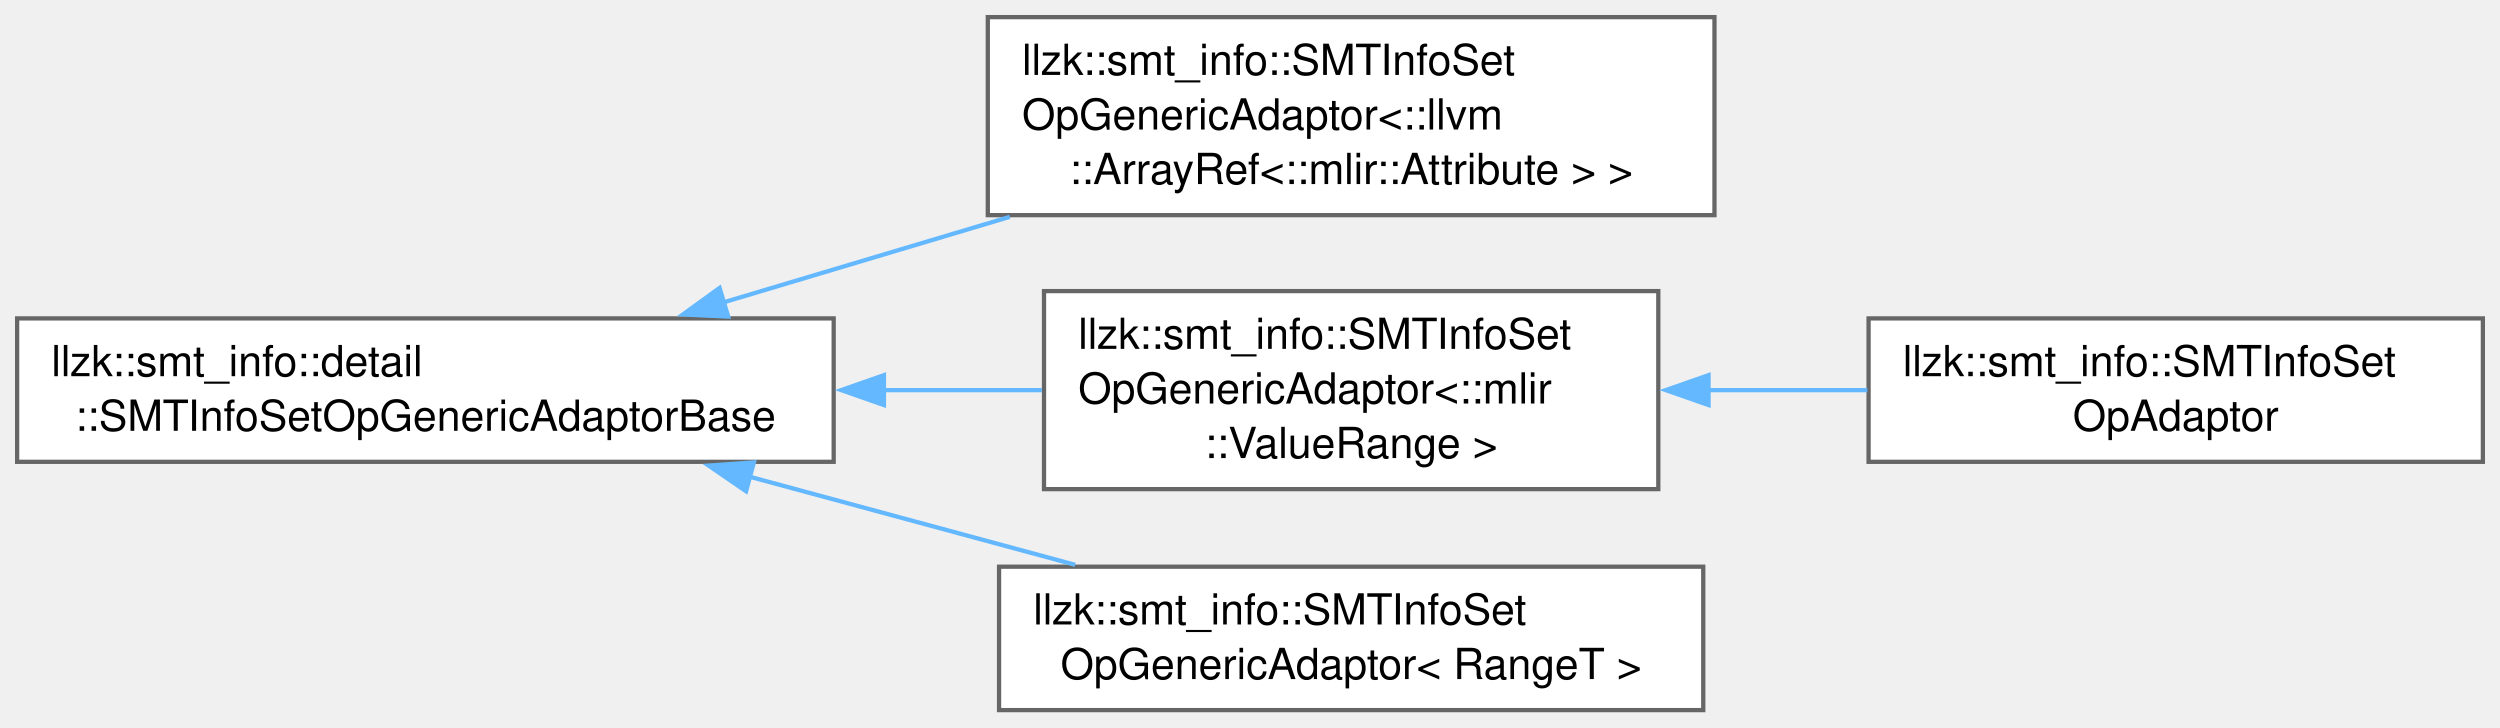
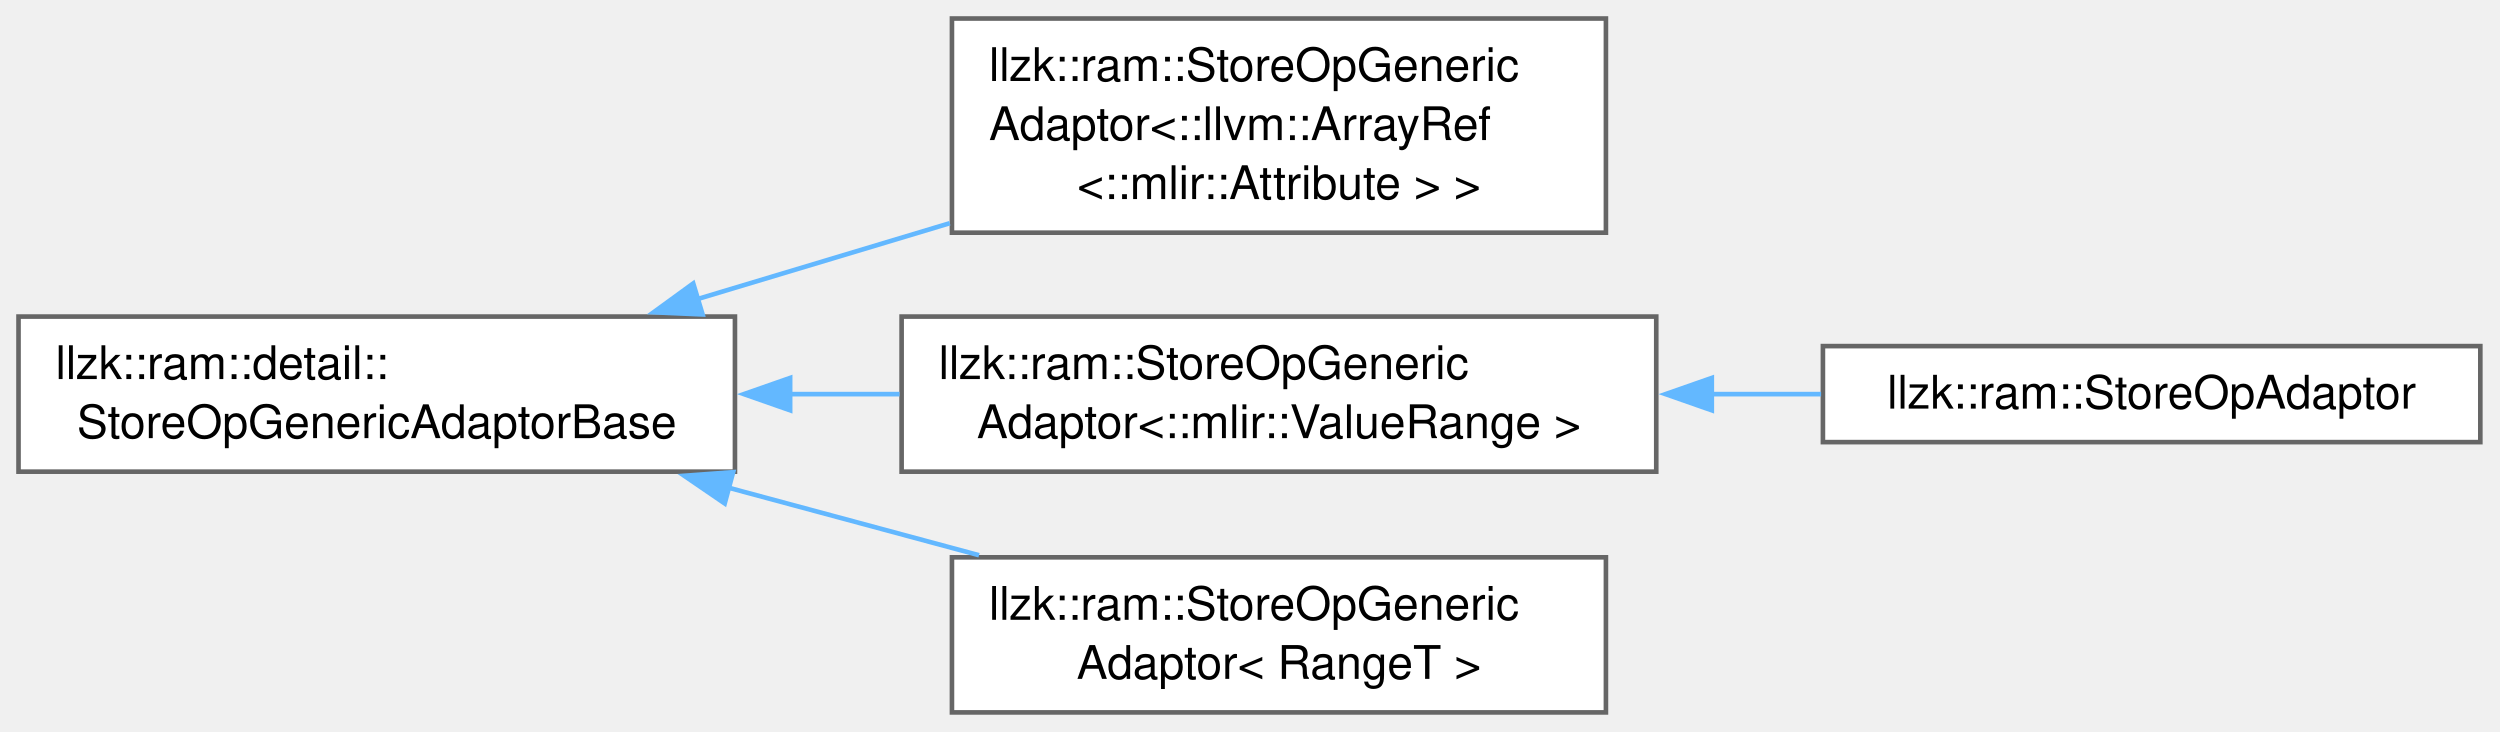
- <svg xmlns="http://www.w3.org/2000/svg" xmlns:xlink="http://www.w3.org/1999/xlink" width="584pt" height="170pt" viewBox="0.00 0.00 584.00 170.00">
-   <g id="graph0" class="graph" transform="scale(1 1) rotate(0) translate(4 165.88)">
+ <svg xmlns="http://www.w3.org/2000/svg" xmlns:xlink="http://www.w3.org/1999/xlink" width="540pt" height="158pt" viewBox="0.00 0.00 540.00 158.00">
+   <g id="graph0" class="graph" transform="scale(1 1) rotate(0) translate(4 153.88)">
    <g id="Node000000" class="node">
      <g id="a_Node000000">
-         <a xlink:href="classllzk_1_1smt__info_1_1detail_1_1SMTInfoSetOpGenericAdaptorBase.html" target="_top" xlink:title=" ">
-           <polygon fill="white" stroke="#666666" points="190.75,-91.5 0,-91.5 0,-58 190.75,-58 190.75,-91.5" />
-           <text xml:space="preserve" text-anchor="start" x="8" y="-78" font-family="Helvetica,sans-Serif" font-size="10.00">llzk::smt_info::detail</text>
-           <text xml:space="preserve" text-anchor="middle" x="95.38" y="-65.25" font-family="Helvetica,sans-Serif" font-size="10.00">::SMTInfoSetOpGenericAdaptorBase</text>
+         <a xlink:href="classllzk_1_1ram_1_1detail_1_1StoreOpGenericAdaptorBase.html" target="_top" xlink:title=" ">
+           <polygon fill="white" stroke="#666666" points="154.75,-85.5 0,-85.5 0,-52 154.75,-52 154.75,-85.5" />
+           <text xml:space="preserve" text-anchor="start" x="8" y="-72" font-family="Helvetica,sans-Serif" font-size="10.00">llzk::ram::detail::</text>
+           <text xml:space="preserve" text-anchor="middle" x="77.38" y="-59.25" font-family="Helvetica,sans-Serif" font-size="10.00">StoreOpGenericAdaptorBase</text>
        </a>
      </g>
    </g>
    <g id="Node000001" class="node">
      <g id="a_Node000001">
-         <a xlink:href="classllzk_1_1smt__info_1_1SMTInfoSetOpGenericAdaptor.html" target="_top" xlink:title=" ">
-           <polygon fill="white" stroke="#666666" points="396.5,-161.88 226.75,-161.88 226.75,-115.62 396.5,-115.62 396.5,-161.88" />
-           <text xml:space="preserve" text-anchor="start" x="234.75" y="-148.38" font-family="Helvetica,sans-Serif" font-size="10.00">llzk::smt_info::SMTInfoSet</text>
-           <text xml:space="preserve" text-anchor="start" x="234.75" y="-135.62" font-family="Helvetica,sans-Serif" font-size="10.00">OpGenericAdaptor&lt;::llvm</text>
-           <text xml:space="preserve" text-anchor="middle" x="311.62" y="-122.88" font-family="Helvetica,sans-Serif" font-size="10.00">::ArrayRef&lt;::mlir::Attribute &gt; &gt;</text>
+         <a xlink:href="classllzk_1_1ram_1_1StoreOpGenericAdaptor.html" target="_top" xlink:title=" ">
+           <polygon fill="white" stroke="#666666" points="342.88,-149.88 201.62,-149.88 201.62,-103.62 342.88,-103.62 342.88,-149.88" />
+           <text xml:space="preserve" text-anchor="start" x="209.62" y="-136.38" font-family="Helvetica,sans-Serif" font-size="10.00">llzk::ram::StoreOpGeneric</text>
+           <text xml:space="preserve" text-anchor="start" x="209.62" y="-123.62" font-family="Helvetica,sans-Serif" font-size="10.00">Adaptor&lt;::llvm::ArrayRef</text>
+           <text xml:space="preserve" text-anchor="middle" x="272.25" y="-110.88" font-family="Helvetica,sans-Serif" font-size="10.00">&lt;::mlir::Attribute &gt; &gt;</text>
        </a>
      </g>
    </g>
-     <g id="edge382_Node000000_Node000001" class="edge">
-       <g id="a_edge382_Node000000_Node000001">
+     <g id="edge378_Node000000_Node000001" class="edge">
+       <g id="a_edge378_Node000000_Node000001">
        <a xlink:title=" ">
-           <path fill="none" stroke="#63b8ff" d="M164.98,-95.24C186.29,-101.61 209.95,-108.68 231.89,-115.23" />
-           <polygon fill="#63b8ff" stroke="#63b8ff" points="166.11,-91.93 155.52,-92.42 164.1,-98.63 166.11,-91.93" />
+           <path fill="none" stroke="#63b8ff" d="M146.54,-89.25C164.25,-94.57 183.35,-100.32 201.16,-105.67" />
+           <polygon fill="#63b8ff" stroke="#63b8ff" points="147.76,-85.96 137.17,-86.43 145.74,-92.66 147.76,-85.96" />
        </a>
      </g>
    </g>
    <g id="Node000002" class="node">
      <g id="a_Node000002">
-         <a xlink:href="classllzk_1_1smt__info_1_1SMTInfoSetOpGenericAdaptor.html" target="_top" xlink:title=" ">
-           <polygon fill="white" stroke="#666666" points="383.38,-97.88 239.88,-97.88 239.88,-51.62 383.38,-51.62 383.38,-97.88" />
-           <text xml:space="preserve" text-anchor="start" x="247.88" y="-84.38" font-family="Helvetica,sans-Serif" font-size="10.00">llzk::smt_info::SMTInfoSet</text>
-           <text xml:space="preserve" text-anchor="start" x="247.88" y="-71.62" font-family="Helvetica,sans-Serif" font-size="10.00">OpGenericAdaptor&lt;::mlir</text>
-           <text xml:space="preserve" text-anchor="middle" x="311.62" y="-58.88" font-family="Helvetica,sans-Serif" font-size="10.00">::ValueRange &gt;</text>
+         <a xlink:href="classllzk_1_1ram_1_1StoreOpGenericAdaptor.html" target="_top" xlink:title=" ">
+           <polygon fill="white" stroke="#666666" points="353.75,-85.5 190.75,-85.5 190.75,-52 353.75,-52 353.75,-85.5" />
+           <text xml:space="preserve" text-anchor="start" x="198.75" y="-72" font-family="Helvetica,sans-Serif" font-size="10.00">llzk::ram::StoreOpGeneric</text>
+           <text xml:space="preserve" text-anchor="middle" x="272.25" y="-59.25" font-family="Helvetica,sans-Serif" font-size="10.00">Adaptor&lt;::mlir::ValueRange &gt;</text>
        </a>
      </g>
    </g>
-     <g id="edge383_Node000000_Node000002" class="edge">
-       <g id="a_edge383_Node000000_Node000002">
+     <g id="edge379_Node000000_Node000002" class="edge">
+       <g id="a_edge379_Node000000_Node000002">
        <a xlink:title=" ">
-           <path fill="none" stroke="#63b8ff" d="M202.45,-74.75C214.97,-74.75 227.51,-74.75 239.38,-74.75" />
-           <polygon fill="#63b8ff" stroke="#63b8ff" points="202.49,-71.25 192.49,-74.75 202.49,-78.25 202.49,-71.25" />
+           <path fill="none" stroke="#63b8ff" d="M166.64,-68.75C174.52,-68.75 182.48,-68.75 190.3,-68.75" />
+           <polygon fill="#63b8ff" stroke="#63b8ff" points="166.67,-65.25 156.67,-68.75 166.67,-72.25 166.67,-65.25" />
        </a>
      </g>
    </g>
    <g id="Node000004" class="node">
      <g id="a_Node000004">
-         <a xlink:href="classllzk_1_1smt__info_1_1SMTInfoSetOpGenericAdaptor.html" target="_top" xlink:title=" ">
-           <polygon fill="white" stroke="#666666" points="393.88,-33.5 229.38,-33.5 229.38,0 393.88,0 393.88,-33.5" />
-           <text xml:space="preserve" text-anchor="start" x="237.38" y="-20" font-family="Helvetica,sans-Serif" font-size="10.00">llzk::smt_info::SMTInfoSet</text>
-           <text xml:space="preserve" text-anchor="middle" x="311.62" y="-7.25" font-family="Helvetica,sans-Serif" font-size="10.00">OpGenericAdaptor&lt; RangeT &gt;</text>
+         <a xlink:href="classllzk_1_1ram_1_1StoreOpGenericAdaptor.html" target="_top" xlink:title=" ">
+           <polygon fill="white" stroke="#666666" points="342.88,-33.5 201.62,-33.5 201.62,0 342.88,0 342.88,-33.5" />
+           <text xml:space="preserve" text-anchor="start" x="209.62" y="-20" font-family="Helvetica,sans-Serif" font-size="10.00">llzk::ram::StoreOpGeneric</text>
+           <text xml:space="preserve" text-anchor="middle" x="272.25" y="-7.25" font-family="Helvetica,sans-Serif" font-size="10.00">Adaptor&lt; RangeT &gt;</text>
        </a>
      </g>
    </g>
-     <g id="edge385_Node000000_Node000004" class="edge">
-       <g id="a_edge385_Node000000_Node000004">
+     <g id="edge381_Node000000_Node000004" class="edge">
+       <g id="a_edge381_Node000000_Node000004">
        <a xlink:title=" ">
-           <path fill="none" stroke="#63b8ff" d="M170.92,-54.57C195.78,-47.84 223.23,-40.41 247.17,-33.93" />
-           <polygon fill="#63b8ff" stroke="#63b8ff" points="170.28,-51.12 161.54,-57.11 172.11,-57.87 170.28,-51.12" />
+           <path fill="none" stroke="#63b8ff" d="M153.31,-48.55C171.2,-43.72 190.13,-38.62 207.47,-33.95" />
+           <polygon fill="#63b8ff" stroke="#63b8ff" points="152.54,-45.13 143.79,-51.11 154.36,-51.89 152.54,-45.13" />
        </a>
      </g>
    </g>
    <g id="Node000003" class="node">
      <g id="a_Node000003">
-         <a xlink:href="classllzk_1_1smt__info_1_1SMTInfoSetOpAdaptor.html" target="_top" xlink:title=" ">
-           <polygon fill="white" stroke="#666666" points="576,-91.5 432.5,-91.5 432.5,-58 576,-58 576,-91.5" />
-           <text xml:space="preserve" text-anchor="start" x="440.5" y="-78" font-family="Helvetica,sans-Serif" font-size="10.00">llzk::smt_info::SMTInfoSet</text>
-           <text xml:space="preserve" text-anchor="middle" x="504.25" y="-65.25" font-family="Helvetica,sans-Serif" font-size="10.00">OpAdaptor</text>
+         <a xlink:href="classllzk_1_1ram_1_1StoreOpAdaptor.html" target="_top" xlink:title=" ">
+           <polygon fill="white" stroke="#666666" points="531.75,-79.12 389.75,-79.12 389.75,-58.38 531.75,-58.38 531.75,-79.12" />
+           <text xml:space="preserve" text-anchor="middle" x="460.75" y="-65.62" font-family="Helvetica,sans-Serif" font-size="10.00">llzk::ram::StoreOpAdaptor</text>
        </a>
      </g>
    </g>
-     <g id="edge384_Node000002_Node000003" class="edge">
-       <g id="a_edge384_Node000002_Node000003">
+     <g id="edge380_Node000002_Node000003" class="edge">
+       <g id="a_edge380_Node000002_Node000003">
        <a xlink:title=" ">
-           <path fill="none" stroke="#63b8ff" d="M394.91,-74.75C407.33,-74.75 420.05,-74.75 432.21,-74.75" />
-           <polygon fill="#63b8ff" stroke="#63b8ff" points="395.12,-71.25 385.12,-74.75 395.12,-78.25 395.12,-71.25" />
+           <path fill="none" stroke="#63b8ff" d="M365.53,-68.75C373.55,-68.75 381.57,-68.75 389.36,-68.75" />
+           <polygon fill="#63b8ff" stroke="#63b8ff" points="365.75,-65.25 355.75,-68.75 365.75,-72.25 365.75,-65.25" />
        </a>
      </g>
    </g>
  </g>
</svg>
